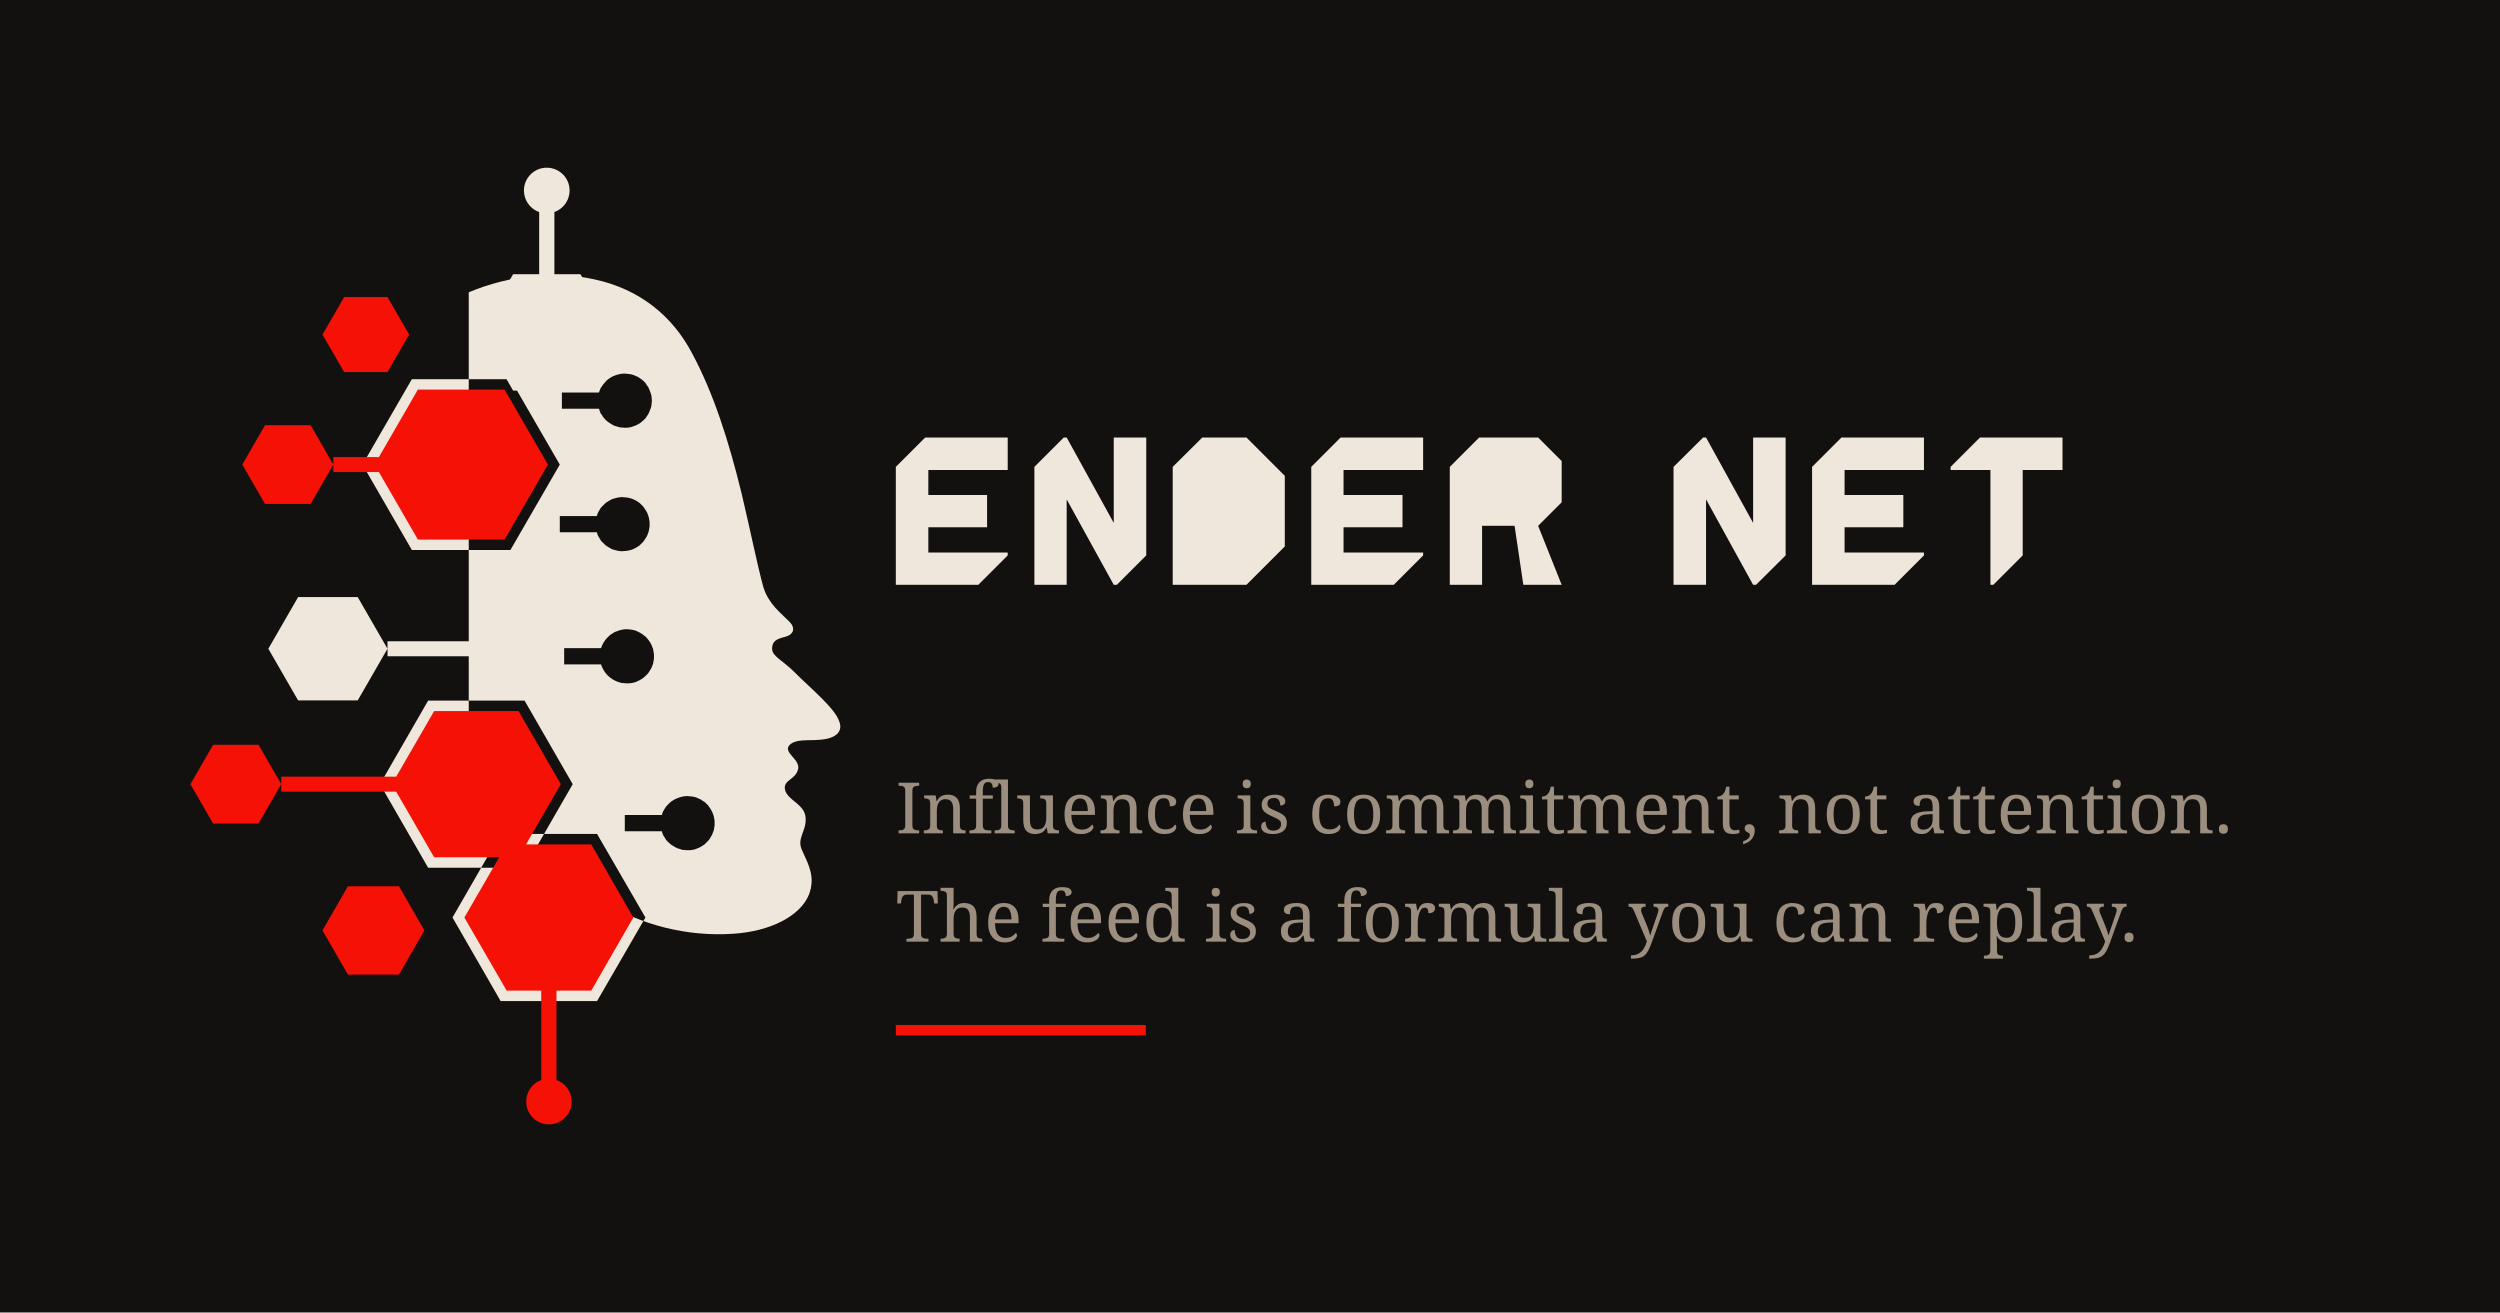
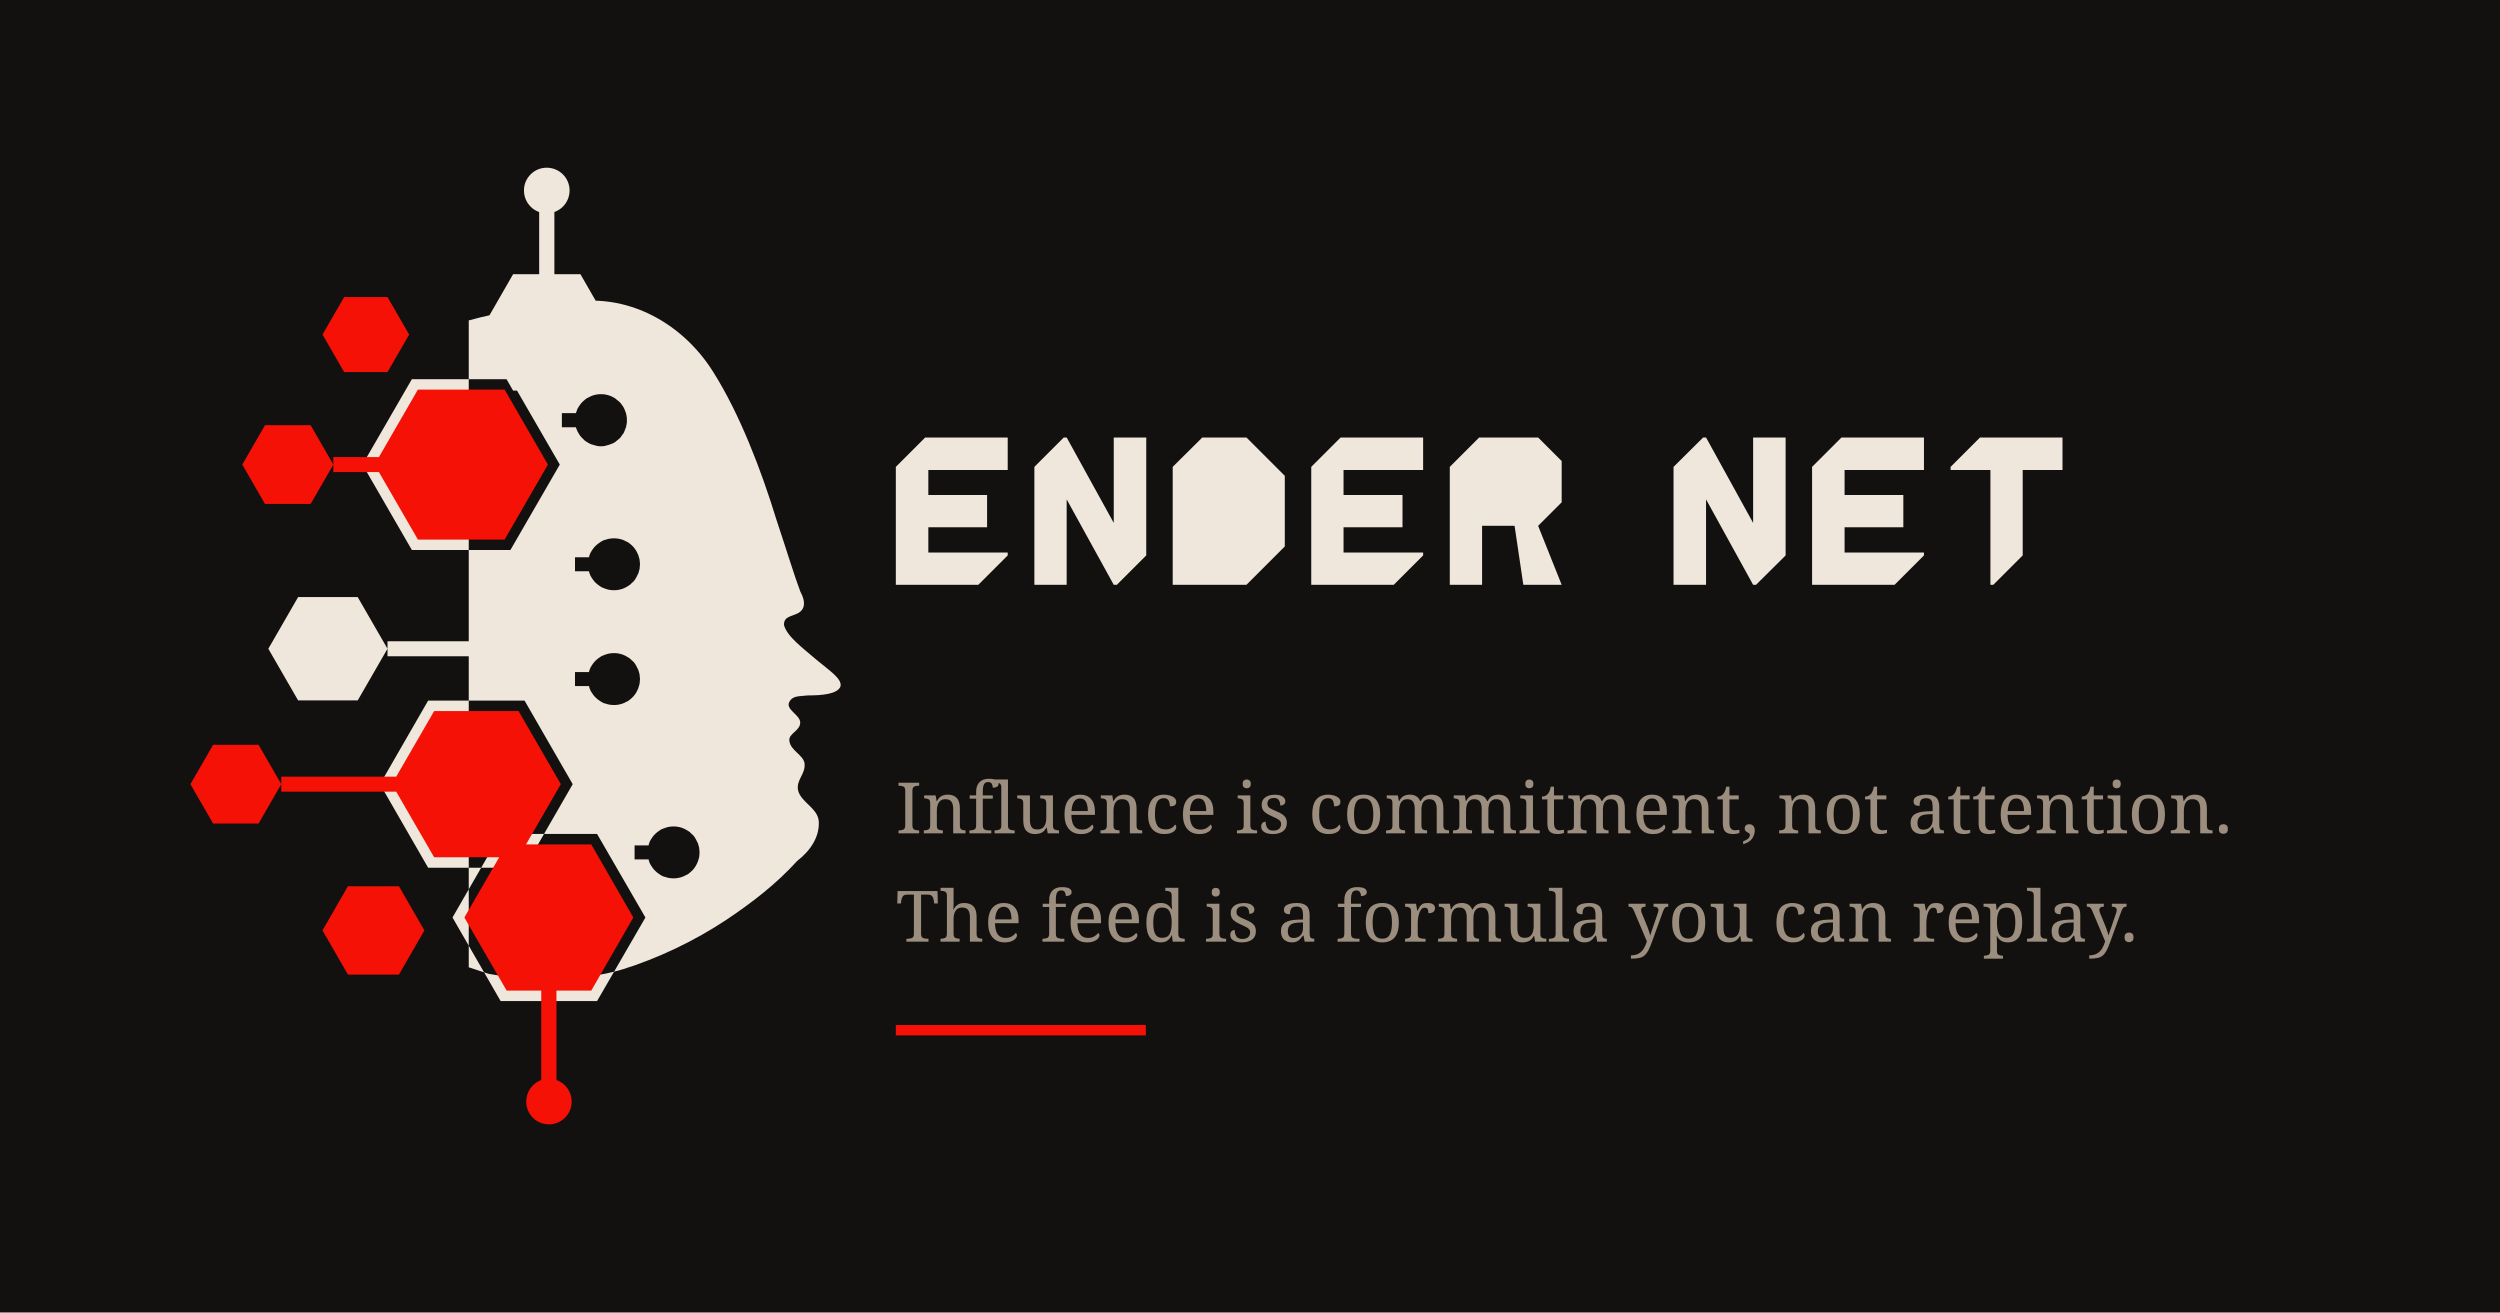
<svg xmlns="http://www.w3.org/2000/svg" width="1200" height="630" viewBox="0 0 1200 630" role="img" aria-label="Ender Net — influence is commitment, not attention">
  <rect width="1200" height="630" fill="#131110" />
-   <path fill="#EFE7DB" fill-rule="evenodd" d="M225.0 140.3C244.8 132.0 266.6 129.9 285.3 134.1C307.2 138.8 322.8 151.8 332.1 169.4C342.5 188.7 349.8 211.6 356.0 237.0C360.2 254.7 363.3 270.3 366.4 281.8C369.0 290.1 374.8 294.2 378.9 298.4C382.0 301.5 381.0 304.6 376.8 305.7C372.7 306.7 370.6 307.8 370.6 311.4C370.6 315.0 375.8 317.1 381.0 322.3C389.3 330.6 400.8 340.0 402.8 346.2C404.9 351.4 400.8 354.6 393.5 355.1C387.2 355.6 382.0 354.6 378.9 357.7C375.8 361.3 384.1 364.4 383.1 369.1C382.0 374.3 375.8 374.3 376.8 379.0C377.9 384.2 386.2 385.8 386.7 392.5C387.2 399.3 382.0 402.4 385.2 408.6C388.3 415.4 391.4 421.1 388.3 429.4C384.1 439.8 369.6 447.1 351.9 448.2C330.0 449.7 307.2 444.0 289.5 432.6C271.8 421.1 251.0 410.7 236.4 405.5L225.0 403.4ZM269.7 188.4L287.5 188.4L287.9 187.3L288.3 186.3L289.0 185.3L289.6 184.4L290.4 183.5L291.2 182.6L292.1 181.9L293.0 181.3L294.0 180.7L295.0 180.3L296.1 179.9L297.3 179.6L298.4 179.4L299.6 179.3L300.7 179.4L301.9 179.5L303.0 179.7L304.1 180.0L305.2 180.5L306.2 180.9L307.2 181.6L308.1 182.2L309.0 183.0L309.8 183.8L310.4 184.8L311.1 185.7L311.6 186.8L312.0 187.8L312.4 188.9L312.7 190.0L312.8 191.2L312.9 192.3L312.8 193.5L312.7 194.6L312.4 195.8L312.0 196.8L311.6 197.9L311.1 198.9L310.4 199.9L309.8 200.8L309.0 201.6L308.1 202.4L307.2 203.1L306.2 203.7L305.2 204.2L304.1 204.6L303.0 205.0L301.9 205.2L300.7 205.3L299.6 205.3L298.4 205.2L297.3 205.1L296.1 204.7L295.0 204.4L294.0 203.9L293.0 203.3L292.1 202.7L291.2 202.0L290.4 201.2L289.6 200.3L289.0 199.3L288.3 198.4L287.9 197.3L287.5 196.2L269.7 196.2ZM268.7 247.7L286.5 247.7L286.8 246.6L287.3 245.6L287.9 244.6L288.5 243.6L289.3 242.8L290.2 241.9L291.0 241.2L292.0 240.6L293.0 240.0L294.0 239.5L295.1 239.2L296.2 238.9L297.4 238.7L298.5 238.6L299.7 238.7L300.8 238.8L302.0 239.0L303.1 239.3L304.1 239.7L305.1 240.2L306.1 240.8L307.1 241.5L307.9 242.3L308.7 243.1L309.4 244.1L310.0 245.0L310.6 246.0L311.0 247.1L311.4 248.2L311.6 249.3L311.8 250.5L311.8 251.6L311.8 252.7L311.6 253.9L311.4 255.0L311.0 256.1L310.6 257.2L310.0 258.2L309.4 259.1L308.7 260.1L307.9 260.9L307.1 261.7L306.1 262.4L305.1 263.0L304.1 263.5L303.1 263.9L302.0 264.2L300.8 264.4L299.7 264.5L298.5 264.6L297.4 264.5L296.2 264.3L295.1 264.0L294.0 263.7L293.0 263.2L292.0 262.6L291.0 262.0L290.2 261.3L289.3 260.4L288.5 259.6L287.9 258.6L287.3 257.6L286.8 256.6L286.5 255.5L268.7 255.5ZM270.8 311.1L288.5 311.1L288.9 310.0L289.4 309.0L290.0 308.0L290.6 307.1L291.4 306.2L292.2 305.4L293.1 304.6L294.1 304.0L295.0 303.4L296.1 303.0L297.2 302.6L298.3 302.3L299.5 302.1L300.6 302.0L301.8 302.1L302.9 302.2L304.0 302.4L305.1 302.7L306.2 303.2L307.2 303.7L308.2 304.3L309.1 305.0L310.0 305.7L310.8 306.6L311.5 307.5L312.1 308.4L312.7 309.5L313.1 310.5L313.5 311.6L313.7 312.8L313.9 313.9L313.9 315.0L313.9 316.2L313.7 317.3L313.5 318.5L313.1 319.6L312.7 320.6L312.1 321.6L311.5 322.6L310.8 323.5L310.0 324.3L309.1 325.1L308.2 325.8L307.2 326.4L306.2 326.9L305.1 327.4L304.0 327.7L302.9 327.9L301.8 328.0L300.6 328.0L299.5 327.9L298.3 327.8L297.2 327.5L296.1 327.1L295.0 326.6L294.1 326.1L293.1 325.4L292.2 324.7L291.4 323.9L290.6 323.0L290.0 322.1L289.4 321.1L288.9 320.0L288.5 318.9L270.8 318.9ZM299.9 391.2L317.7 391.2L318.0 390.1L318.5 389.1L319.1 388.1L319.7 387.2L320.5 386.3L321.4 385.4L322.2 384.7L323.2 384.1L324.2 383.5L325.2 383.1L326.3 382.7L327.4 382.4L328.6 382.2L329.7 382.1L330.9 382.2L332.0 382.3L333.2 382.5L334.3 382.8L335.3 383.3L336.3 383.7L337.3 384.4L338.3 385.0L339.1 385.8L339.9 386.6L340.6 387.6L341.2 388.5L341.8 389.6L342.2 390.6L342.6 391.7L342.8 392.8L343.0 394.0L343.0 395.1L343.0 396.3L342.8 397.4L342.6 398.6L342.2 399.6L341.8 400.7L341.2 401.7L340.6 402.7L339.9 403.6L339.1 404.4L338.3 405.2L337.3 405.9L336.3 406.5L335.3 407.0L334.3 407.4L333.2 407.8L332.0 408.0L330.9 408.1L329.7 408.1L328.6 408.0L327.4 407.9L326.3 407.5L325.2 407.2L324.2 406.7L323.2 406.1L322.2 405.5L321.4 404.8L320.5 404.0L319.7 403.1L319.1 402.1L318.5 401.2L318.0 400.1L317.7 399.0L299.9 399.0ZM268.7 223.0L245.0 264.0L197.7 264.0L174.0 223.0L197.7 182.0L245.0 182.0ZM274.9 376.4L251.8 416.5L205.5 416.5L182.4 376.4L205.5 336.3L251.8 336.3ZM309.8 440.4L286.6 480.5L240.3 480.5L217.2 440.4L240.3 400.3L286.6 400.3Z" />
-   <path fill="#EFE7DB" d="M262.4 80.5C268.5 80.5 273.4 85.4 273.4 91.4C273.4 97.5 268.5 102.4 262.4 102.4C256.4 102.4 251.5 97.5 251.5 91.4C251.5 85.4 256.4 80.5 262.4 80.5ZM258.8 91.4L266.1 91.4L266.1 159.6L258.8 159.6ZM294.7 159.6L278.6 187.5L246.3 187.5L230.2 159.6L246.3 131.6L278.6 131.6ZM186.0 307.8L233.8 307.8L233.8 315.0L186.0 315.0ZM186.0 311.4L171.7 336.2L143.1 336.2L128.8 311.4L143.1 286.6L171.7 286.6Z" />
+   <path fill="#EFE7DB" d="M225.0 153.8C239.6 149.7 259.3 146.6 279.1 144.5C305.1 142.4 329.0 157.0 342.5 178.8C355.0 198.6 365.4 225.6 372.7 249.5C377.9 265.1 381.0 275.5 384.1 283.8C387.2 289.6 386.2 293.2 382.0 294.8C377.9 296.3 376.3 296.8 376.3 300.0C377.9 305.7 385.2 310.9 392.4 317.1C398.7 322.3 404.4 326.0 403.4 329.6C401.8 333.2 394.5 333.8 387.8 333.8C383.6 334.3 380.5 333.8 378.9 336.9C376.8 340.5 384.1 343.1 384.1 346.8C384.1 350.9 378.4 352.0 378.9 355.6C379.4 360.3 385.7 362.4 386.2 366.5C386.7 371.7 382.0 374.3 383.1 379.5C384.6 385.2 392.4 387.8 393.0 394.1C393.5 401.4 389.3 408.1 382.6 413.3C372.7 424.2 361.2 433.1 348.8 441.4C333.2 451.8 315.5 460.1 298.8 465.3C278.0 471.6 251.0 470.5 234.4 467.4L225.0 464.3ZM262.4 80.5C268.5 80.5 273.4 85.4 273.4 91.4C273.4 97.5 268.5 102.4 262.4 102.4C256.4 102.4 251.5 97.5 251.5 91.4C251.5 85.4 256.4 80.5 262.4 80.5ZM258.8 91.4L266.1 91.4L266.1 159.6L258.8 159.6ZM294.7 159.6L278.6 187.5L246.3 187.5L230.2 159.6L246.3 131.6L278.6 131.6ZM186.0 307.8L233.8 307.8L233.8 315.0L186.0 315.0ZM186.0 311.4L171.7 336.2L143.1 336.2L128.8 311.4L143.1 286.6L171.7 286.6ZM269.7 205.1L276.4 205.1L276.8 206.1L277.2 207.1L277.8 208.1L278.4 209.1L279.1 209.9L279.9 210.7L280.7 211.5L281.6 212.1L282.6 212.7L283.6 213.2L284.6 213.5L285.7 213.8L286.8 214.1L287.9 214.2L289.0 214.2L290.2 214.1L291.2 213.8L292.3 213.5L293.4 213.1L294.4 212.7L295.4 212.1L296.2 211.4L297.1 210.7L297.9 209.9L298.5 209.0L299.2 208.1L299.7 207.1L300.1 206.0L300.5 205.0L300.7 203.9L300.9 202.8L300.9 201.7L300.9 200.6L300.7 199.4L300.5 198.4L300.1 197.3L299.7 196.3L299.2 195.3L298.5 194.3L297.9 193.5L297.1 192.7L296.2 192.0L295.4 191.3L294.4 190.7L293.4 190.2L292.3 189.8L291.2 189.5L290.2 189.3L289.0 189.2L287.9 189.2L286.8 189.3L285.7 189.5L284.6 189.8L283.6 190.2L282.6 190.7L281.6 191.2L280.7 191.9L279.9 192.6L279.1 193.4L278.4 194.3L277.8 195.2L277.2 196.2L276.8 197.3L276.4 198.3L269.7 198.3ZM276.0 274.2L282.7 274.2L283.0 275.3L283.4 276.3L284.0 277.3L284.6 278.2L285.3 279.1L286.1 279.9L286.9 280.6L287.9 281.3L288.8 281.9L289.8 282.3L290.9 282.7L291.9 283.0L293.0 283.2L294.2 283.3L295.3 283.3L296.4 283.2L297.5 283.0L298.6 282.7L299.6 282.3L300.6 281.8L301.6 281.2L302.5 280.6L303.3 279.8L304.1 279.1L304.8 278.2L305.4 277.2L305.9 276.2L306.4 275.2L306.7 274.2L307.0 273.1L307.1 271.9L307.2 270.8L307.1 269.7L307.0 268.6L306.7 267.5L306.4 266.5L305.9 265.4L305.4 264.4L304.8 263.5L304.1 262.6L303.3 261.8L302.5 261.1L301.6 260.4L300.6 259.9L299.6 259.4L298.6 259.0L297.5 258.7L296.4 258.5L295.3 258.4L294.2 258.4L293.0 258.5L291.9 258.7L290.9 259.0L289.8 259.3L288.8 259.8L287.9 260.4L286.9 261.1L286.1 261.8L285.3 262.6L284.6 263.5L284.0 264.4L283.4 265.4L283.0 266.4L282.7 267.5L276.0 267.5ZM276.0 329.3L282.7 329.3L283.0 330.4L283.4 331.4L284.0 332.4L284.6 333.3L285.3 334.2L286.1 335.0L286.9 335.7L287.9 336.4L288.8 337.0L289.8 337.5L290.9 337.8L291.9 338.1L293.0 338.3L294.2 338.4L295.3 338.4L296.4 338.3L297.5 338.1L298.6 337.8L299.6 337.4L300.6 336.9L301.6 336.4L302.5 335.7L303.3 335.0L304.1 334.2L304.8 333.3L305.4 332.4L305.9 331.4L306.4 330.3L306.7 329.3L307.0 328.2L307.1 327.1L307.2 326.0L307.1 324.9L307.0 323.7L306.7 322.6L306.4 321.6L305.9 320.6L305.4 319.6L304.8 318.6L304.1 317.7L303.3 317.0L302.5 316.2L301.6 315.6L300.6 315.0L299.6 314.5L298.6 314.1L297.5 313.8L296.4 313.6L295.3 313.5L294.2 313.5L293.0 313.6L291.9 313.8L290.9 314.1L289.8 314.5L288.8 314.9L287.9 315.5L286.9 316.2L286.1 316.9L285.3 317.7L284.6 318.6L284.0 319.5L283.4 320.5L283.0 321.5L282.7 322.6L276.0 322.6ZM304.6 412.5L311.3 412.5L311.6 413.6L312.0 414.6L312.6 415.6L313.2 416.5L313.9 417.4L314.7 418.2L315.5 418.9L316.5 419.6L317.4 420.2L318.4 420.7L319.5 421.0L320.5 421.3L321.6 421.5L322.8 421.6L323.9 421.6L325.0 421.5L326.1 421.3L327.2 421.0L328.2 420.6L329.2 420.1L330.2 419.6L331.1 418.9L331.9 418.2L332.7 417.4L333.4 416.5L334.0 415.6L334.5 414.6L335.0 413.5L335.3 412.5L335.6 411.4L335.7 410.3L335.8 409.2L335.7 408.1L335.6 406.9L335.3 405.8L335.0 404.8L334.5 403.8L334.0 402.8L333.4 401.8L332.7 400.9L331.9 400.2L331.1 399.4L330.2 398.8L329.2 398.2L328.2 397.7L327.2 397.3L326.1 397.0L325.0 396.8L323.9 396.7L322.8 396.7L321.6 396.8L320.5 397.0L319.5 397.3L318.4 397.7L317.4 398.1L316.5 398.7L315.5 399.4L314.7 400.1L313.9 400.9L313.2 401.8L312.6 402.7L312.0 403.7L311.6 404.7L311.3 405.8L304.6 405.8ZM245.0 182.0L197.7 182.0L174.0 223.0L197.7 264.0L245.0 264.0L268.7 223.0ZM251.8 336.3L205.5 336.3L182.4 376.4L205.5 416.5L251.8 416.5L274.9 376.4ZM286.6 400.3L240.3 400.3L217.2 440.4L240.3 480.5L286.6 480.5L309.8 440.4Z" />
  <path fill="#F51106" d="M196.4 160.6L186.0 178.6L165.2 178.6L154.8 160.6L165.2 142.6L186.0 142.6ZM160.0 219.4L181.8 219.4L181.8 226.6L160.0 226.6ZM160.0 223.0L149.1 241.9L127.2 241.9L116.3 223.0L127.2 204.1L149.1 204.1ZM263.0 223.0L242.2 259.0L200.6 259.0L179.8 223.0L200.6 187.0L242.2 187.0ZM135.0 372.8L190.7 372.8L190.7 380.0L135.0 380.0ZM135.0 376.4L124.1 395.3L102.3 395.3L91.4 376.4L102.3 357.5L124.1 357.5ZM269.2 376.4L248.9 411.5L208.4 411.5L188.1 376.4L208.4 341.3L248.9 341.3ZM203.7 446.6L191.5 467.8L167.0 467.8L154.8 446.6L167.0 425.4L191.5 425.4ZM304.0 440.4L283.8 475.5L243.2 475.5L222.9 440.4L243.2 405.3L283.8 405.3ZM259.8 440.4L267.1 440.4L267.1 528.8L259.8 528.8ZM263.5 517.8C269.5 517.8 274.4 522.7 274.4 528.8C274.4 534.8 269.5 539.7 263.5 539.7C257.4 539.7 252.6 534.8 252.6 528.8C252.6 522.7 257.4 517.8 263.5 517.8Z" />
  <path fill="#EFE7DB" d="M444.1 210.0L483.7 210.0L483.7 225.6L445.6 225.6L445.6 237.6L473.8 237.6L473.8 253.1L445.6 253.1L445.6 265.2L483.7 265.2L483.7 266.6L469.6 280.7L430.0 280.7L430.0 224.1ZM510.6 210.0L512.0 210.0L534.6 251.0L534.6 210.0L550.2 210.0L550.2 266.6L536.1 280.7L534.6 280.7L512.0 239.7L512.0 280.7L496.5 280.7L496.5 224.1ZM577.1 210.0L598.3 210.0L616.7 228.4L616.7 262.3L598.3 280.7L562.9 280.7L562.9 224.1ZM578.5 225.6L601.1 225.6L601.1 265.2L578.5 265.2ZM643.5 210.0L683.1 210.0L683.1 225.6L644.9 225.6L644.9 237.6L673.2 237.6L673.2 253.1L644.9 253.1L644.9 265.2L683.1 265.2L683.1 266.6L669.0 280.7L629.4 280.7L629.4 224.1ZM710.0 210.0L738.3 210.0L749.6 221.3L749.6 241.1L738.3 252.4L749.6 280.7L731.2 280.7L727.0 252.4L711.4 252.4L711.4 280.7L695.9 280.7L695.9 224.1ZM711.4 225.6L734.0 225.6L734.0 236.9L711.4 236.9ZM817.5 210.0L818.9 210.0L841.5 251.0L841.5 210.0L857.1 210.0L857.1 266.6L842.9 280.7L841.5 280.7L818.9 239.7L818.9 280.7L803.3 280.7L803.3 224.1ZM883.9 210.0L923.5 210.0L923.5 225.6L885.4 225.6L885.4 237.6L913.6 237.6L913.6 253.1L885.4 253.1L885.4 265.2L923.5 265.2L923.5 266.6L909.4 280.7L869.8 280.7L869.8 224.1ZM950.4 210.0L990.0 210.0L990.0 225.6L970.9 225.6L970.9 266.6L956.8 280.7L955.4 280.7L955.4 225.6L936.3 225.6L936.3 224.1Z" />
  <text x="430" y="400" fill="#9C8E7E" font-family="Charter, Georgia, serif" font-size="34">Influence is commitment, not attention.</text>
  <text x="430" y="452" fill="#9C8E7E" font-family="Charter, Georgia, serif" font-size="34">The feed is a formula you can replay.</text>
  <rect x="430" y="492" width="120" height="5" fill="#F51106" />
</svg>
